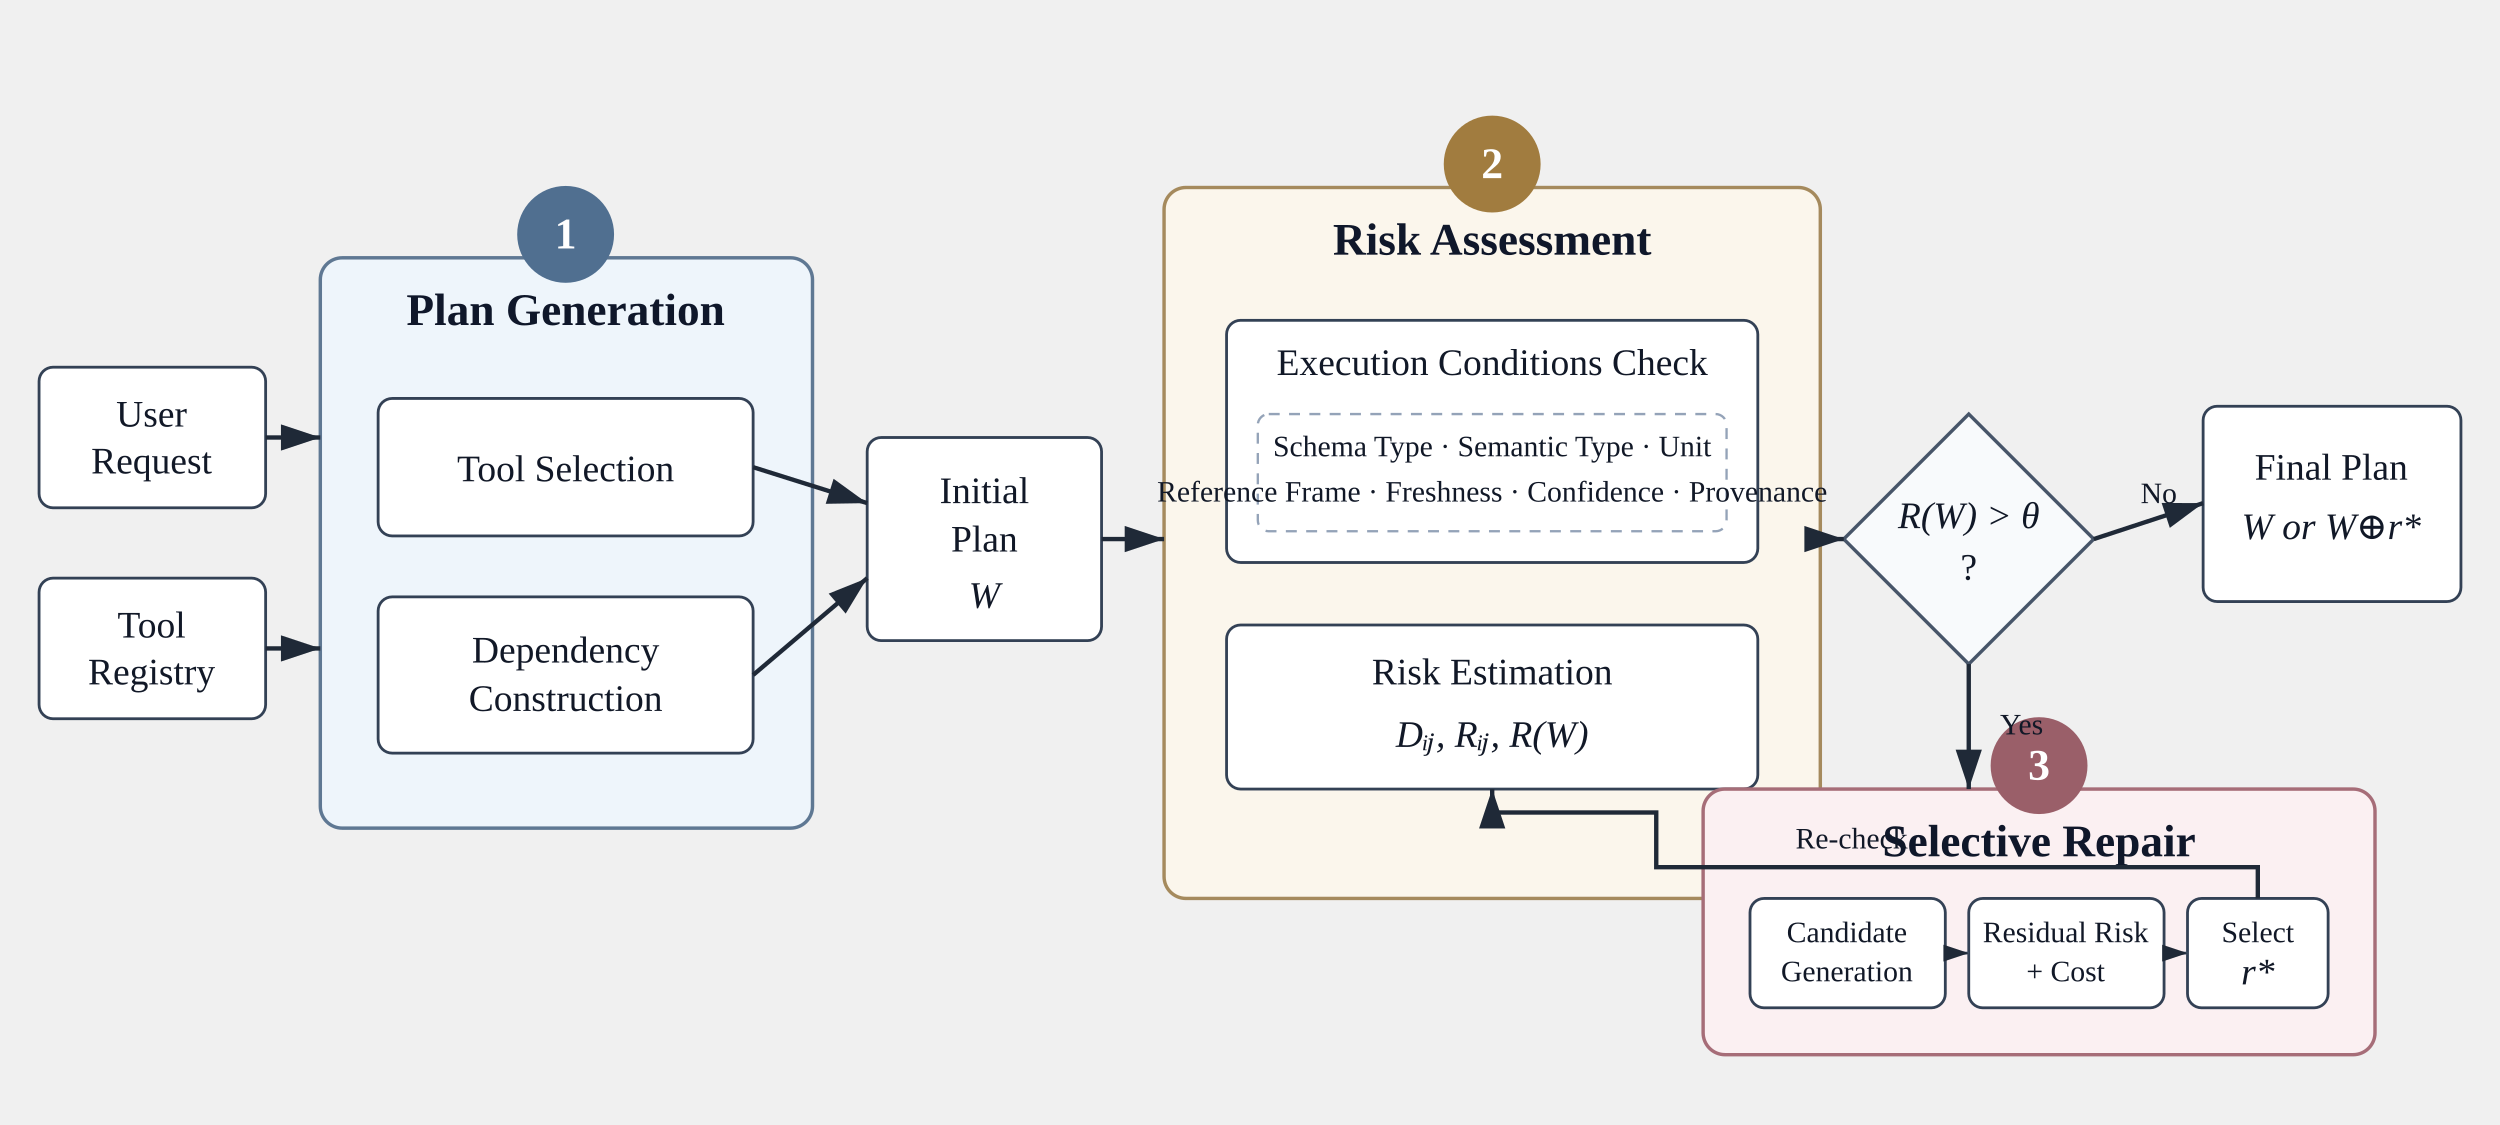
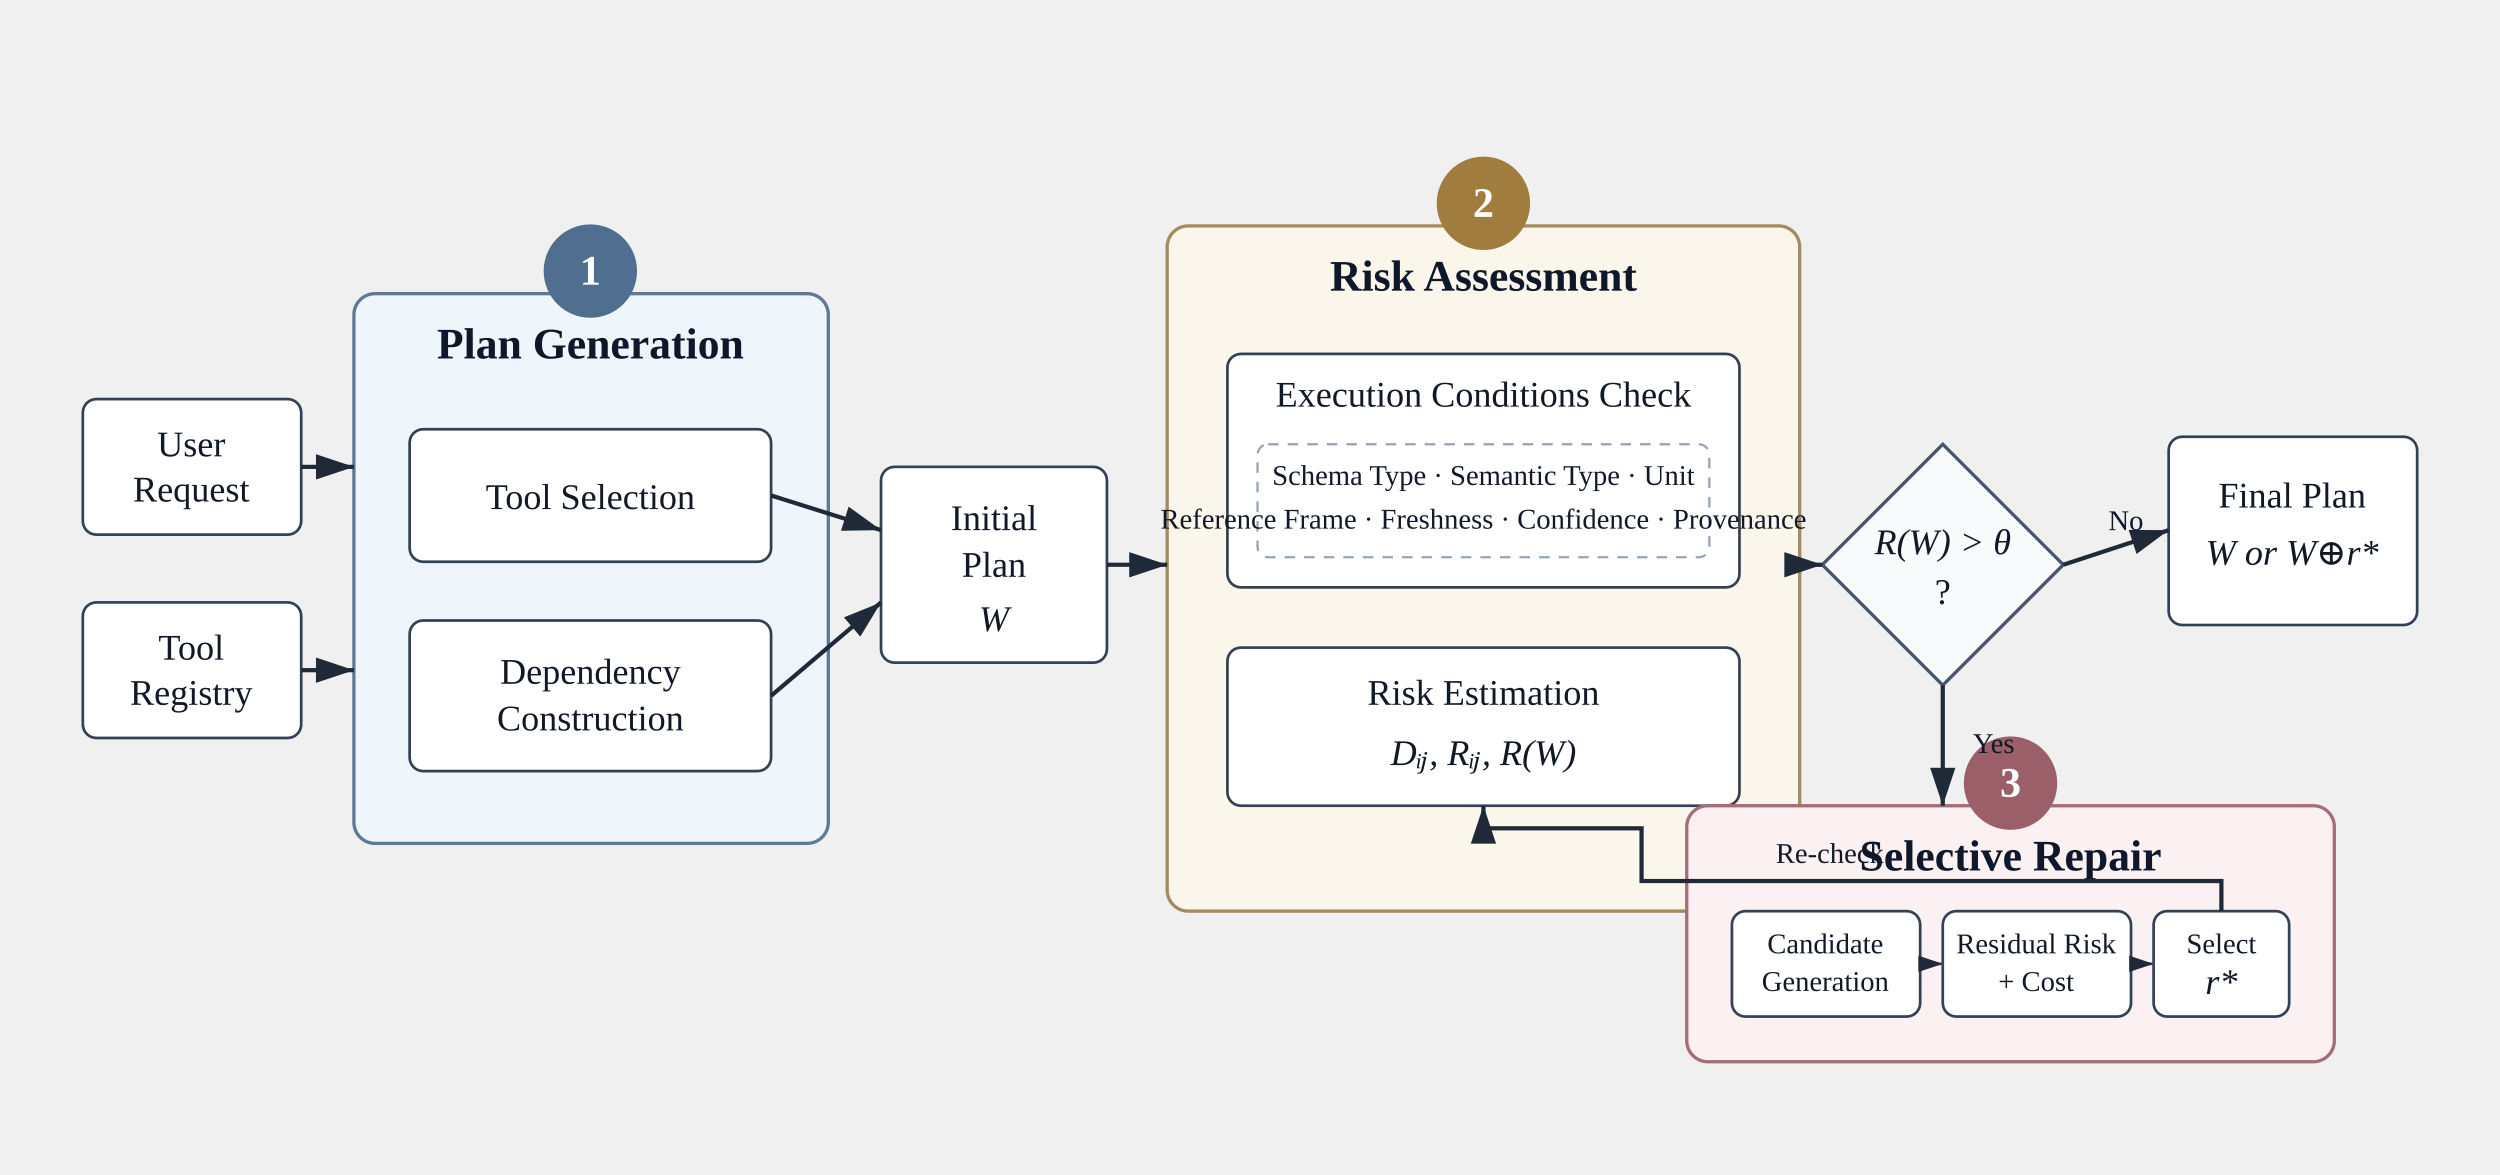
- <svg xmlns="http://www.w3.org/2000/svg" width="1600" height="720" viewBox="0 0 1600 720">
+ <svg xmlns="http://www.w3.org/2000/svg" width="1660" height="780" viewBox="-30 -30 1660 780" preserveAspectRatio="xMidYMid meet" style="background:#ffffff;overflow:visible">
  <defs>
    <marker id="arrow" markerWidth="10" markerHeight="10" refX="9" refY="3" orient="auto" markerUnits="strokeWidth">
      <path d="M0,0 L0,6 L9,3 z" fill="#1f2937" />
    </marker>
    <style>
      .panel{stroke-width:2.2;rx:14;ry:14}
      .box{fill:#ffffff;stroke:#334155;stroke-width:1.8;rx:9;ry:9}
      .num{font:700 28px 'Times New Roman',serif;fill:#ffffff}
      .head{font:700 29px 'Times New Roman',serif;fill:#0f172a}
      .main{font:400 24px 'Times New Roman',serif;fill:#111827}
      .small{font:400 19px 'Times New Roman',serif;fill:#111827}
      .math{font:italic 24px 'Times New Roman',serif;fill:#111827}
      .line{stroke:#1f2937;stroke-width:2.8;fill:none;marker-end:url(#arrow)}
      .thin{stroke:#475569;stroke-width:1.8;fill:none;marker-end:url(#arrow)}
      .dash{fill:#ffffff;stroke:#94a3b8;stroke-width:1.5;stroke-dasharray:7 6;rx:7;ry:7}
    </style>
  </defs>
  <rect x="25" y="235" width="145" height="90" class="box" />
  <text x="97" y="273" text-anchor="middle" class="main">User</text>
  <text x="97" y="303" text-anchor="middle" class="main">Request</text>
  <rect x="25" y="370" width="145" height="90" class="box" />
  <text x="97" y="408" text-anchor="middle" class="main">Tool</text>
  <text x="97" y="438" text-anchor="middle" class="main">Registry</text>
  <rect x="205" y="165" width="315" height="365" class="panel" fill="#eef5fb" stroke="#5f7893" />
  <circle cx="362" cy="150" r="31" fill="#506f90" />
  <text x="362" y="159" text-anchor="middle" class="num">1</text>
  <text x="362" y="208" text-anchor="middle" class="head">Plan Generation</text>
  <rect x="242" y="255" width="240" height="88" class="box" />
  <text x="362" y="308" text-anchor="middle" class="main">Tool Selection</text>
  <rect x="242" y="382" width="240" height="100" class="box" />
  <text x="362" y="424" text-anchor="middle" class="main">Dependency</text>
  <text x="362" y="455" text-anchor="middle" class="main">Construction</text>
  <rect x="555" y="280" width="150" height="130" class="box" />
  <text x="630" y="322" text-anchor="middle" class="main">Initial</text>
  <text x="630" y="353" text-anchor="middle" class="main">Plan</text>
  <text x="630" y="389" text-anchor="middle" class="math">W</text>
  <rect x="745" y="120" width="420" height="455" class="panel" fill="#fbf6ec" stroke="#a58a5d" />
  <circle cx="955" cy="105" r="31" fill="#a17c3f" />
  <text x="955" y="114" text-anchor="middle" class="num">2</text>
  <text x="955" y="163" text-anchor="middle" class="head">Risk Assessment</text>
  <rect x="785" y="205" width="340" height="155" class="box" />
  <text x="955" y="240" text-anchor="middle" class="main">Execution Conditions Check</text>
  <rect x="805" y="265" width="300" height="75" class="dash" />
  <text x="955" y="292" text-anchor="middle" class="small">Schema Type · Semantic Type · Unit</text>
  <text x="955" y="321" text-anchor="middle" class="small">Reference Frame · Freshness · Confidence · Provenance</text>
  <rect x="785" y="400" width="340" height="105" class="box" />
  <text x="955" y="438" text-anchor="middle" class="main">Risk Estimation</text>
  <text x="955" y="478" text-anchor="middle" class="math">Dᵢⱼ, Rᵢⱼ, R(W)</text>
  <polygon points="1260,265 1340,345 1260,425 1180,345" fill="#f8fafc" stroke="#475569" stroke-width="2.2" />
  <text x="1260" y="338" text-anchor="middle" class="math">R(W) &gt; θ</text>
  <text x="1260" y="371" text-anchor="middle" class="main">?</text>
  <rect x="1090" y="505" width="430" height="170" class="panel" fill="#fbf0f2" stroke="#a66d78" />
  <circle cx="1305" cy="490" r="31" fill="#9a5f69" />
  <text x="1305" y="499" text-anchor="middle" class="num">3</text>
  <text x="1305" y="548" text-anchor="middle" class="head">Selective Repair</text>
  <rect x="1120" y="575" width="125" height="70" class="box" />
  <text x="1182" y="603" text-anchor="middle" class="small">Candidate</text>
  <text x="1182" y="628" text-anchor="middle" class="small">Generation</text>
  <rect x="1260" y="575" width="125" height="70" class="box" />
  <text x="1322" y="603" text-anchor="middle" class="small">Residual Risk</text>
  <text x="1322" y="628" text-anchor="middle" class="small">+ Cost</text>
  <rect x="1400" y="575" width="90" height="70" class="box" />
  <text x="1445" y="603" text-anchor="middle" class="small">Select</text>
  <text x="1445" y="630" text-anchor="middle" class="math">r*</text>
  <rect x="1410" y="260" width="165" height="125" class="box" />
  <text x="1492" y="307" text-anchor="middle" class="main">Final Plan</text>
  <text x="1492" y="345" text-anchor="middle" class="math">W or W⊕r*</text>
  <line x1="170" y1="280" x2="205" y2="280" class="line" />
  <line x1="170" y1="415" x2="205" y2="415" class="line" />
  <line x1="482" y1="299" x2="555" y2="322" class="line" />
  <line x1="482" y1="432" x2="555" y2="370" class="line" />
  <line x1="705" y1="345" x2="745" y2="345" class="line" />
  <line x1="1165" y1="345" x2="1180" y2="345" class="line" />
  <line x1="1340" y1="345" x2="1410" y2="322" class="line" />
  <text x="1370" y="322" class="small">No</text>
  <path d="M1260 425 L1260 505" class="line" />
  <text x="1280" y="470" class="small">Yes</text>
  <line x1="1245" y1="610" x2="1260" y2="610" class="thin" />
  <line x1="1385" y1="610" x2="1400" y2="610" class="thin" />
  <path d="M1445 575 L1445 555 L1060 555 L1060 520 L955 520 L955 505" class="line" />
  <text x="1185" y="543" text-anchor="middle" class="small">Re-check</text>
</svg>
